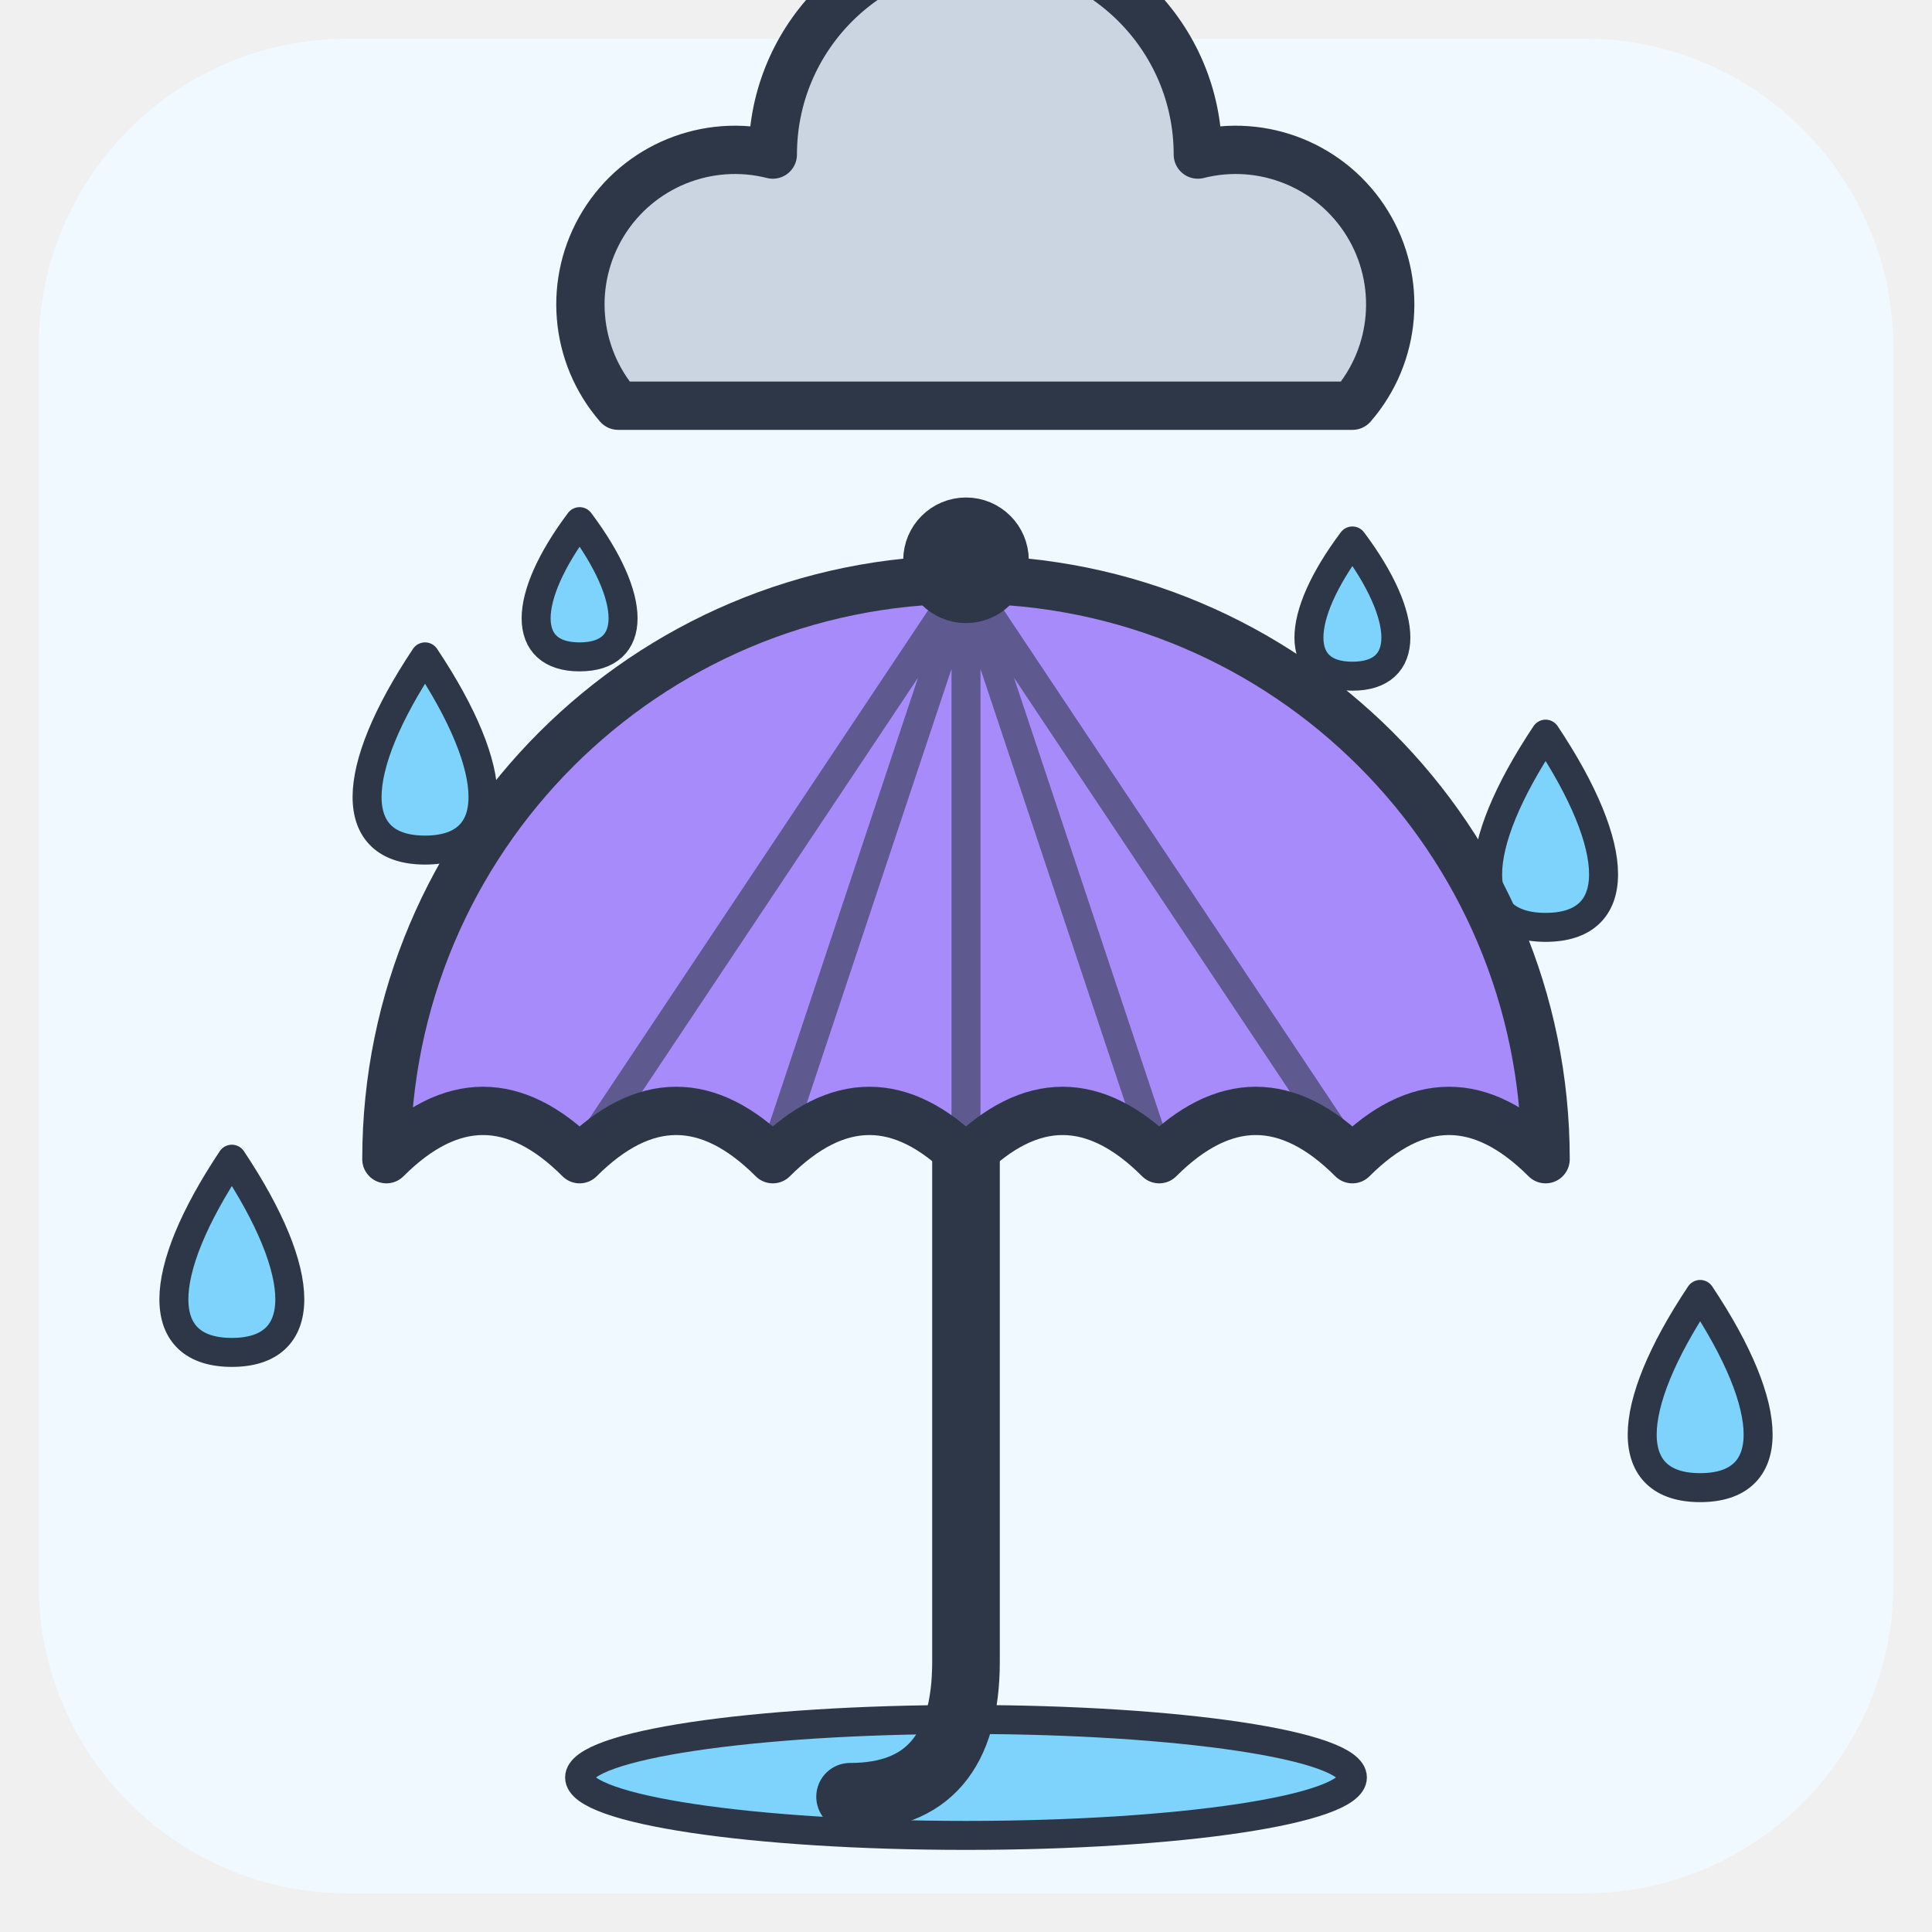
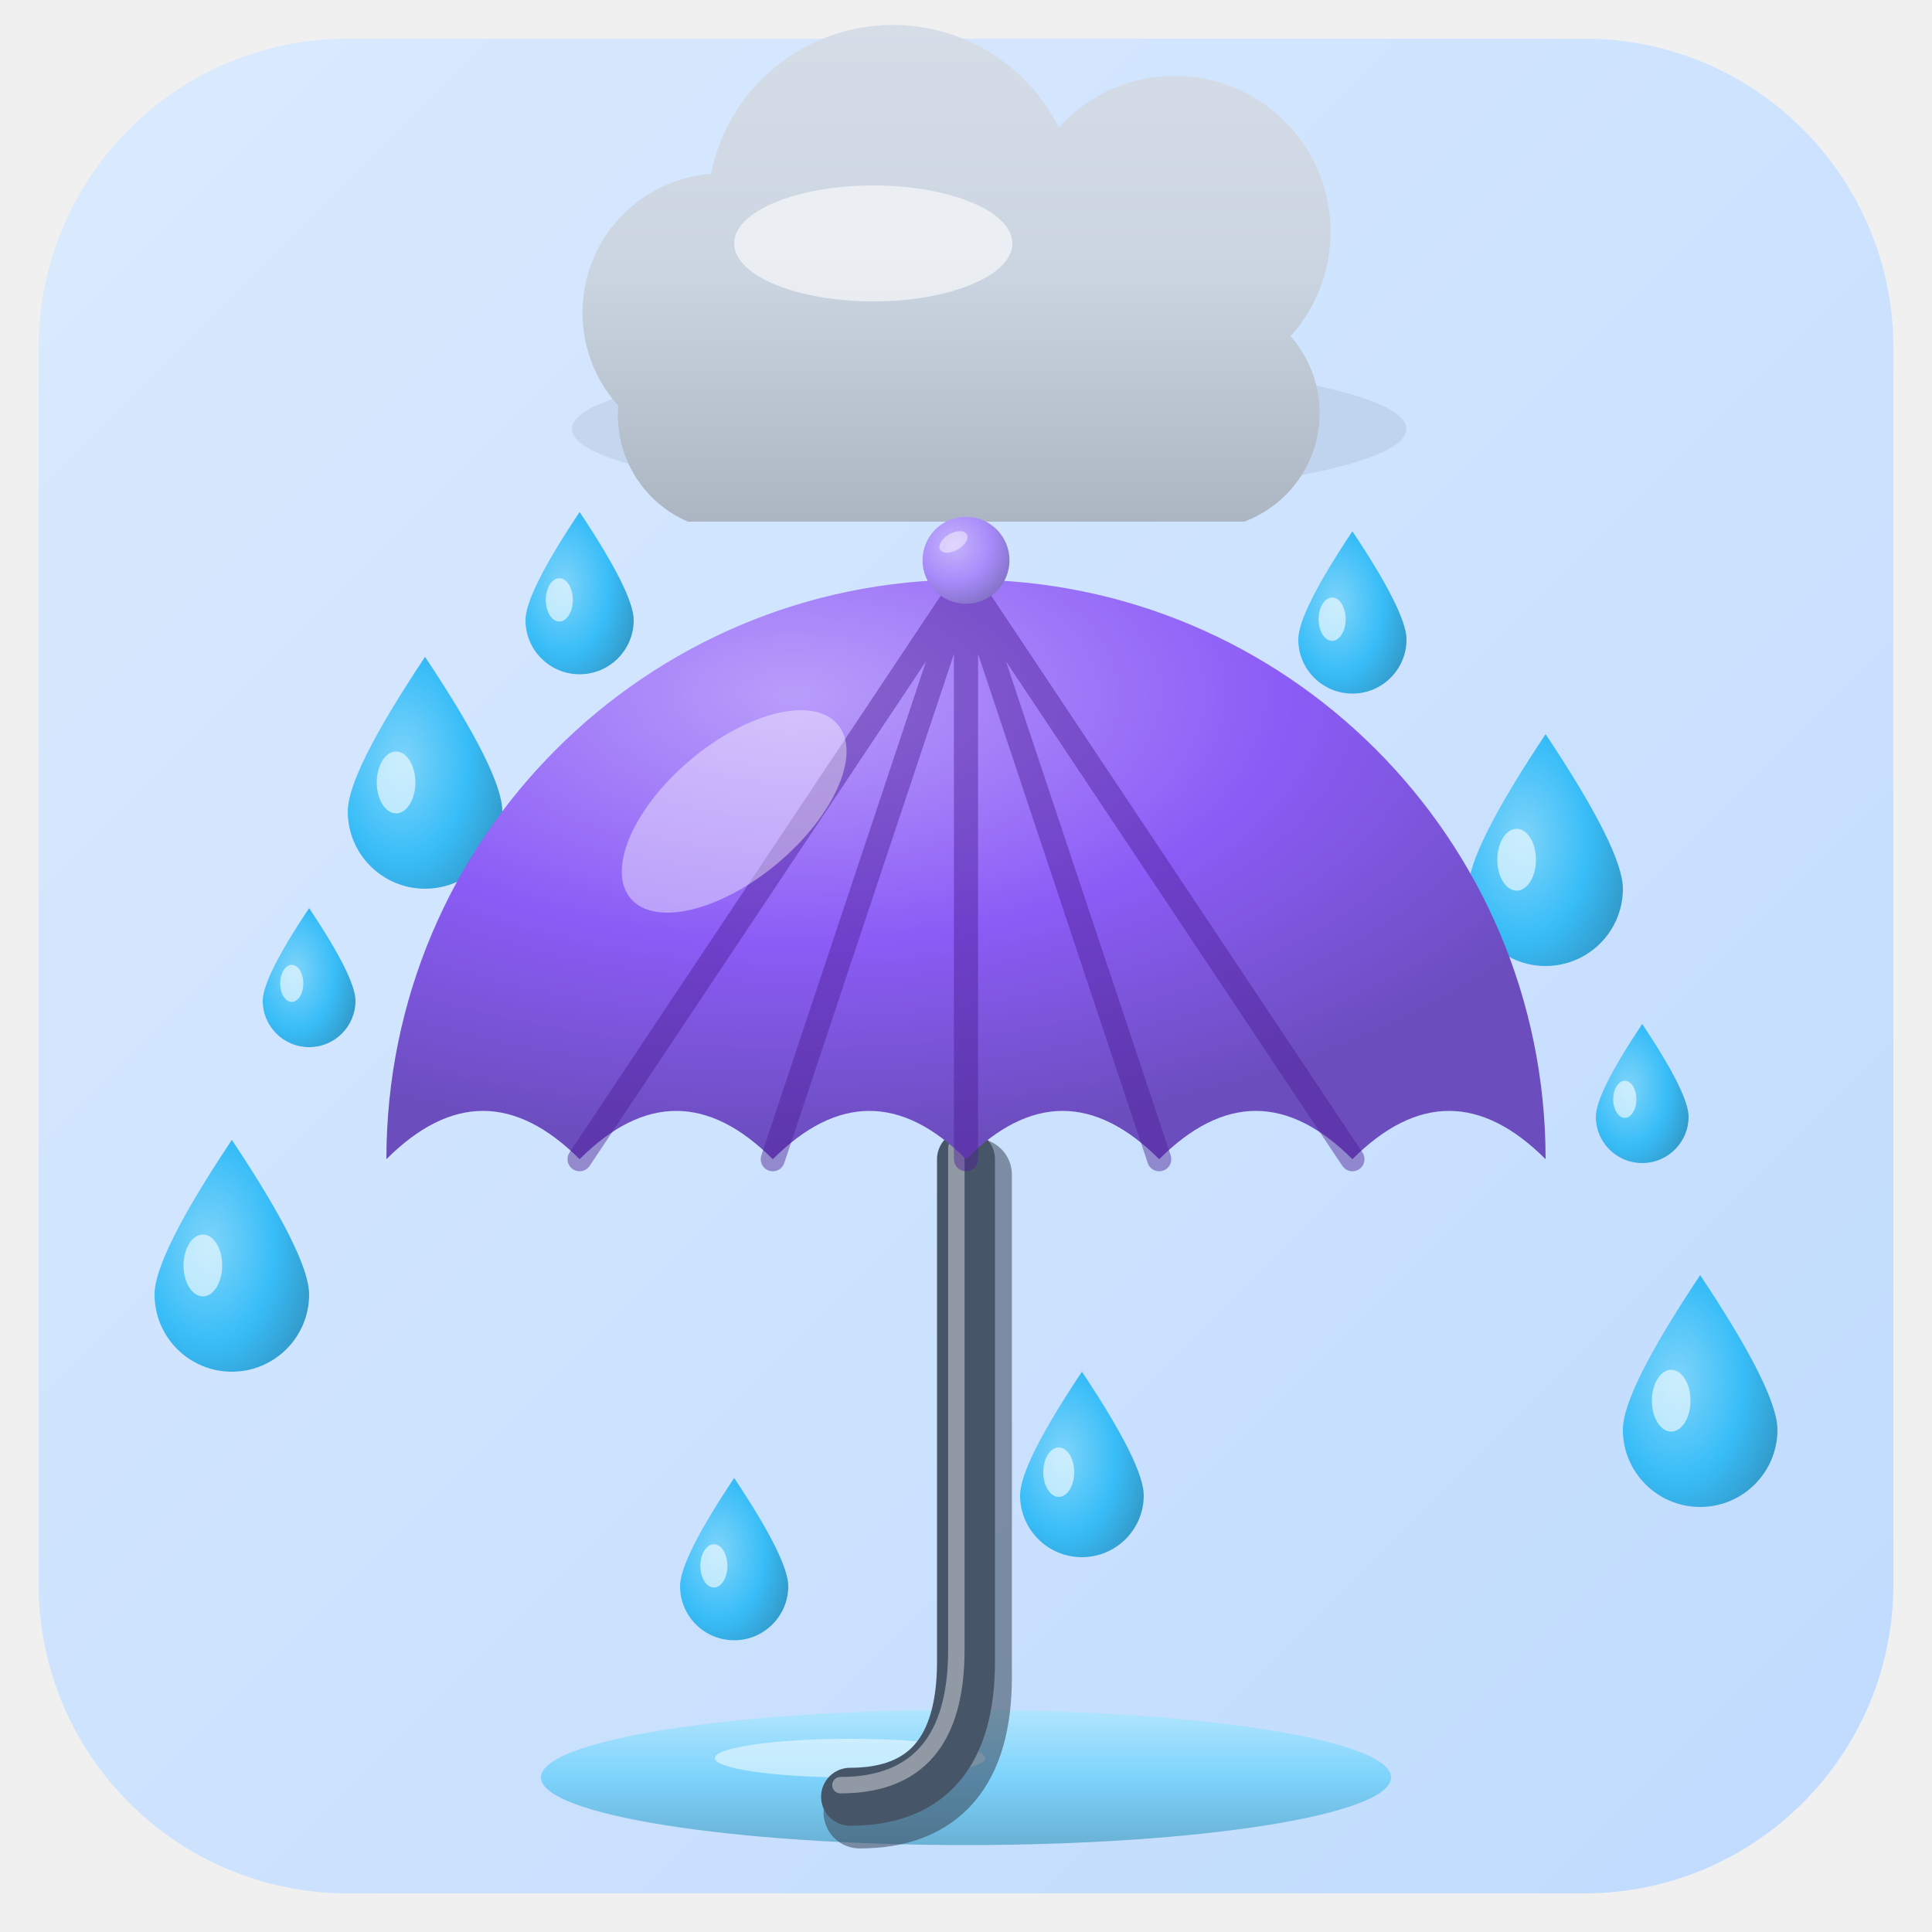
<svg xmlns="http://www.w3.org/2000/svg" viewBox="0 0 200 200" role="img" aria-label="רטוב">
-   <rect x="4" y="4" width="192" height="192" rx="32" fill="#F0F9FF" />
-   <g stroke="#2D3748" stroke-width="5" stroke-linejoin="round" stroke-linecap="round">
-     <path d="M64 42 A16 16 0 0 1 80 16 A22 22 0 0 1 124 16 A16 16 0 0 1 140 42 Z" fill="#CBD5E1" />
-     <path d="M44 68 C36 80 36 88 44 88 C52 88 52 80 44 68 Z M160 76 C152 88 152 96 160 96 C168 96 168 88 160 76 Z M24 120 C16 132 16 140 24 140 C32 140 32 132 24 120 Z M176 134 C168 146 168 154 176 154 C184 154 184 146 176 134 Z M60 54 C54 62 54 68 60 68 C66 68 66 62 60 54 Z M140 56 C134 64 134 70 140 70 C146 70 146 64 140 56 Z" fill="#7DD3FC" stroke-width="3" />
-     <ellipse cx="100" cy="184" rx="40" ry="6" fill="#7DD3FC" stroke-width="3" />
-     <path d="M100 120 V172 Q100 186 88 186" fill="none" stroke-width="7" />
-     <path d="M40 120 A60 60 0 0 1 160 120 Q150 110 140 120 Q130 110 120 120 Q110 110 100 120 Q90 110 80 120 Q70 110 60 120 Q50 110 40 120 Z" fill="#A78BFA" />
-     <path d="M100 60 L60 120 M100 60 L80 120 M100 60 V120 M100 60 L120 120 M100 60 L140 120" fill="none" stroke-width="3" opacity="0.6" />
-     <circle cx="100" cy="58" r="4" fill="#2D3748" />
+   <defs>
+     <linearGradient id="dry-wet-opposite-g0" x1="0" y1="0" x2="1" y2="1">
+       <stop offset="0" stop-color="#DBEAFE" />
+       <stop offset="1" stop-color="#BFDBFE" />
+     </linearGradient>
+     <linearGradient id="dry-wet-opposite-g1" x1="0" y1="0" x2="0" y2="1">
+       <stop offset="0" stop-color="#d5dde7" />
+       <stop offset=".5" stop-color="#CBD5E1" />
+       <stop offset="1" stop-color="#acb6c2" />
+     </linearGradient>
+     <linearGradient id="dry-wet-opposite-g2" x1="0" y1="0" x2="0" y2="1">
+       <stop offset="0" stop-color="#b1e5fd" />
+       <stop offset=".5" stop-color="#7DD3FC" />
+       <stop offset="1" stop-color="#6ab1d5" />
+     </linearGradient>
+     <radialGradient id="dry-wet-opposite-g3" cx="0.35" cy="0.45" r="0.78">
+       <stop offset="0" stop-color="#7ed4fa" />
+       <stop offset=".55" stop-color="#38BDF8" />
+       <stop offset="1" stop-color="#3191be" />
+     </radialGradient>
+     <radialGradient id="dry-wet-opposite-g4" cx="0.35" cy="0.2" r="0.78">
+       <stop offset="0" stop-color="#b99dfa" />
+       <stop offset=".55" stop-color="#8B5CF6" />
+       <stop offset="1" stop-color="#6b4dbd" />
+     </radialGradient>
+     <radialGradient id="dry-wet-opposite-g5" cx="0.36" cy="0.32" r="0.78">
+       <stop offset="0" stop-color="#c6b4fc" />
+       <stop offset=".55" stop-color="#A78BFA" />
+       <stop offset="1" stop-color="#7e6ec0" />
+     </radialGradient>
+   </defs>
+   <rect x="4" y="4" width="192" height="192" rx="32" fill="url(#dry-wet-opposite-g0)" />
+   <g transform="translate(100 30) scale(1.2)">
+     <ellipse cx="2" cy="12" rx="36" ry="6" fill="#1E293B" opacity=".08" />
+     <path d="M-30 10 A12 12 0 0 1 -22 -10 A16 16 0 0 1 8 -14 A13 13 0 0 1 28 4 A10 10 0 0 1 24 20 L-24 20 A10 10 0 0 1 -30 10Z" fill="url(#dry-wet-opposite-g1)" />
+     <ellipse cx="-8" cy="-4" rx="12" ry="5" fill="#fff" opacity=".6" />
+   </g>
+   <ellipse cx="100" cy="184" rx="44" ry="7" fill="url(#dry-wet-opposite-g2)" />
+   <ellipse cx="88" cy="182" rx="14" ry="2" fill="#fff" opacity="0.5" />
+   <g transform="translate(44 78) scale(1)">
+     <path d="M0 -10 Q8 2 8 6 A8 8 0 0 1 -8 6 Q-8 2 0 -10Z" fill="url(#dry-wet-opposite-g3)" />
+     <ellipse cx="-3" cy="3" rx="2" ry="3.2" fill="#fff" opacity=".6" />
+   </g>
+   <g transform="translate(160 86) scale(1)">
+     <path d="M0 -10 Q8 2 8 6 A8 8 0 0 1 -8 6 Q-8 2 0 -10Z" fill="url(#dry-wet-opposite-g3)" />
+     <ellipse cx="-3" cy="3" rx="2" ry="3.2" fill="#fff" opacity=".6" />
+   </g>
+   <g transform="translate(24 128) scale(1)">
+     <path d="M0 -10 Q8 2 8 6 A8 8 0 0 1 -8 6 Q-8 2 0 -10Z" fill="url(#dry-wet-opposite-g3)" />
+     <ellipse cx="-3" cy="3" rx="2" ry="3.2" fill="#fff" opacity=".6" />
+   </g>
+   <g transform="translate(176 142) scale(1)">
+     <path d="M0 -10 Q8 2 8 6 A8 8 0 0 1 -8 6 Q-8 2 0 -10Z" fill="url(#dry-wet-opposite-g3)" />
+     <ellipse cx="-3" cy="3" rx="2" ry="3.2" fill="#fff" opacity=".6" />
+   </g>
+   <g transform="translate(60 60) scale(0.7)">
+     <path d="M0 -10 Q8 2 8 6 A8 8 0 0 1 -8 6 Q-8 2 0 -10Z" fill="url(#dry-wet-opposite-g3)" />
+     <ellipse cx="-3" cy="3" rx="2" ry="3.2" fill="#fff" opacity=".6" />
+   </g>
+   <g transform="translate(140 62) scale(0.7)">
+     <path d="M0 -10 Q8 2 8 6 A8 8 0 0 1 -8 6 Q-8 2 0 -10Z" fill="url(#dry-wet-opposite-g3)" />
+     <ellipse cx="-3" cy="3" rx="2" ry="3.2" fill="#fff" opacity=".6" />
+   </g>
+   <g transform="translate(32 100) scale(0.6)">
+     <path d="M0 -10 Q8 2 8 6 A8 8 0 0 1 -8 6 Q-8 2 0 -10Z" fill="url(#dry-wet-opposite-g3)" />
+     <ellipse cx="-3" cy="3" rx="2" ry="3.2" fill="#fff" opacity=".6" />
+   </g>
+   <g transform="translate(170 112) scale(0.6)">
+     <path d="M0 -10 Q8 2 8 6 A8 8 0 0 1 -8 6 Q-8 2 0 -10Z" fill="url(#dry-wet-opposite-g3)" />
+     <ellipse cx="-3" cy="3" rx="2" ry="3.2" fill="#fff" opacity=".6" />
+   </g>
+   <path d="M100 120 V172 Q100 186 88 186" fill="none" stroke="#394658" stroke-width="7.5" stroke-linecap="round" stroke-linejoin="round" opacity=".55" transform="translate(1 1.6)" />
+   <path d="M100 120 V172 Q100 186 88 186" fill="none" stroke="#475569" stroke-width="6" stroke-linecap="round" stroke-linejoin="round" />
+   <path d="M100 120 V172 Q100 186 88 186" fill="none" stroke="#fff" stroke-width="1.7" stroke-linecap="round" stroke-linejoin="round" opacity="0.4" transform="translate(-1 -1.2)" />
+   <path d="M40 120 A60 60 0 0 1 160 120 Q150 110 140 120 Q130 110 120 120 Q110 110 100 120 Q90 110 80 120 Q70 110 60 120 Q50 110 40 120 Z" fill="url(#dry-wet-opposite-g4)" />
+   <path d="M100 60 L60 120 M100 60 L80 120 M100 60 V120 M100 60 L120 120 M100 60 L140 120" fill="none" stroke="#4C1D95" stroke-width="2.5" stroke-linecap="round" stroke-linejoin="round" opacity="0.45" />
+   <ellipse cx="76" cy="84" rx="14" ry="7" fill="#fff" opacity="0.4" transform="rotate(-40 76 84)" />
+   <circle cx="100" cy="58" r="4.5" fill="url(#dry-wet-opposite-g5)" />
+   <ellipse cx="98.7" cy="56.1" rx="1.6" ry="0.9" fill="#fff" opacity="0.45" transform="rotate(-30 98.7 56.1)" />
+   <g transform="translate(112 150) scale(0.8)">
+     <path d="M0 -10 Q8 2 8 6 A8 8 0 0 1 -8 6 Q-8 2 0 -10Z" fill="url(#dry-wet-opposite-g3)" />
+     <ellipse cx="-3" cy="3" rx="2" ry="3.2" fill="#fff" opacity=".6" />
+   </g>
+   <g transform="translate(76 160) scale(0.7)">
+     <path d="M0 -10 Q8 2 8 6 A8 8 0 0 1 -8 6 Q-8 2 0 -10Z" fill="url(#dry-wet-opposite-g3)" />
+     <ellipse cx="-3" cy="3" rx="2" ry="3.2" fill="#fff" opacity=".6" />
  </g>
</svg>
